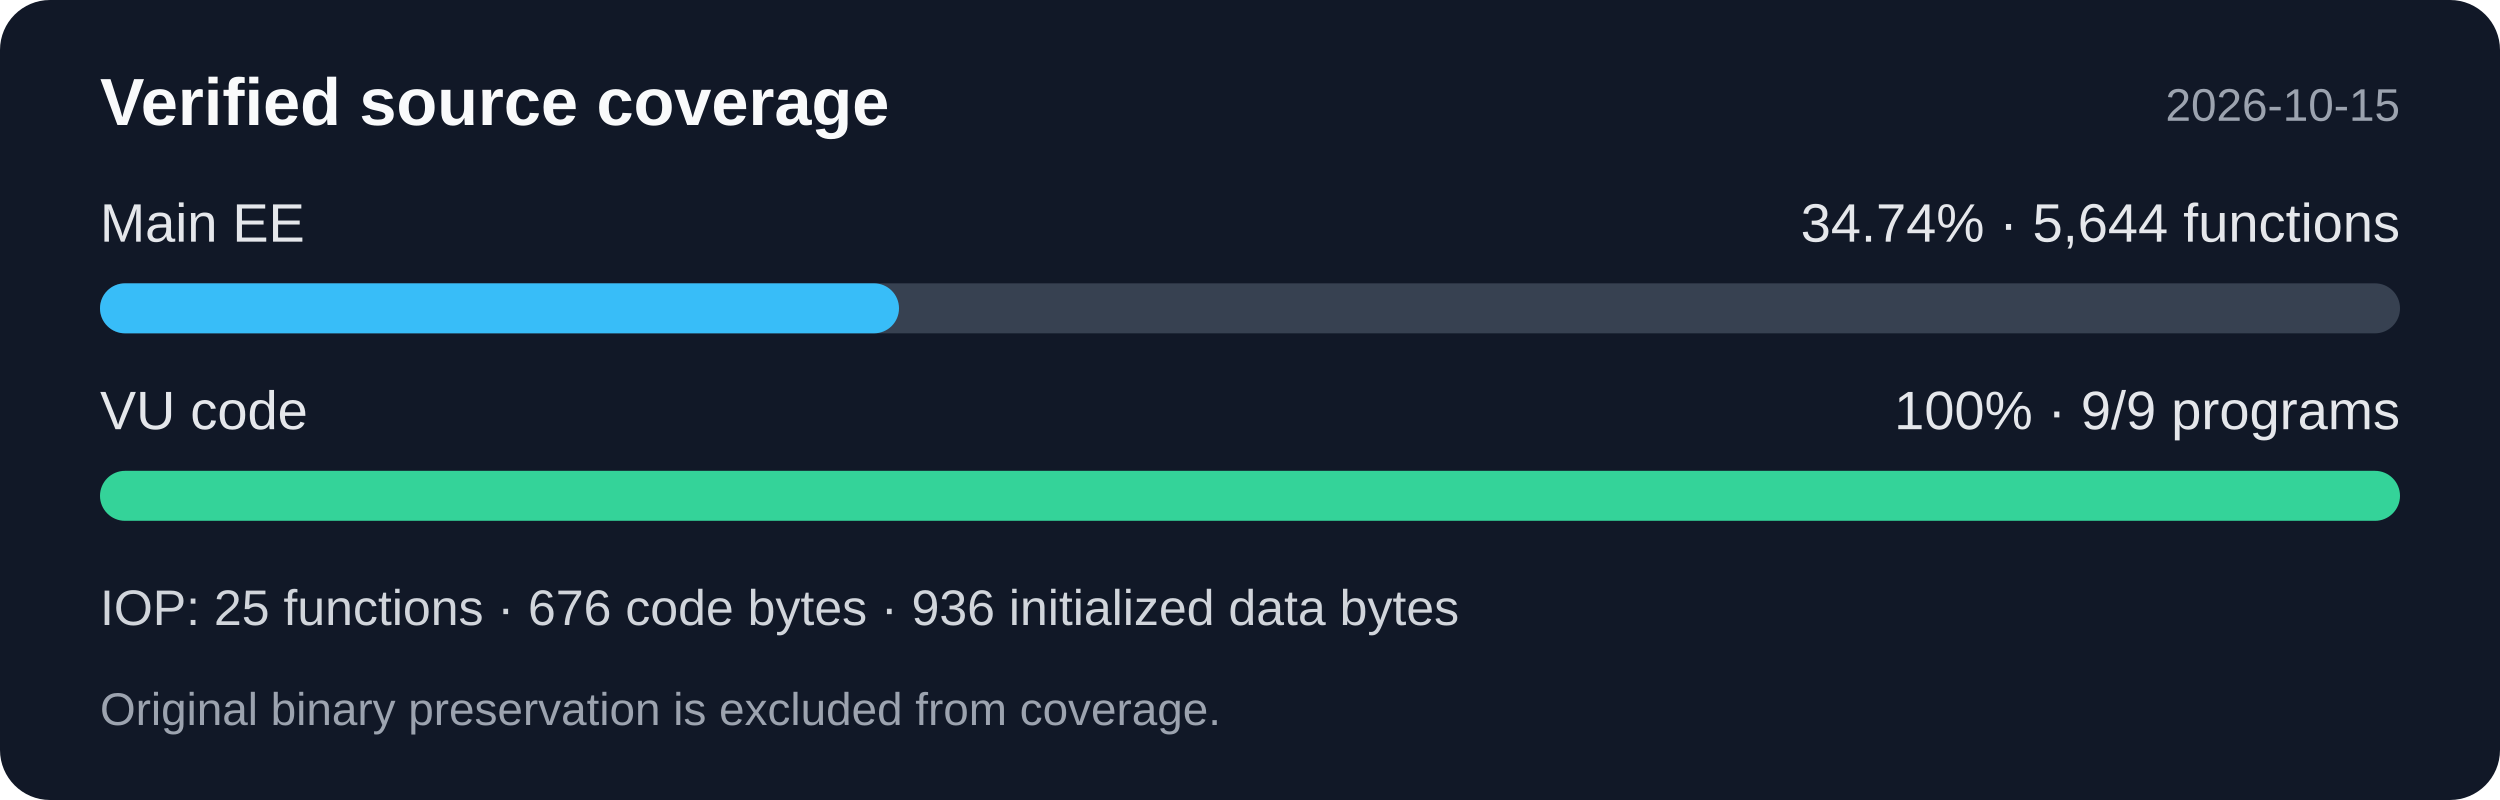
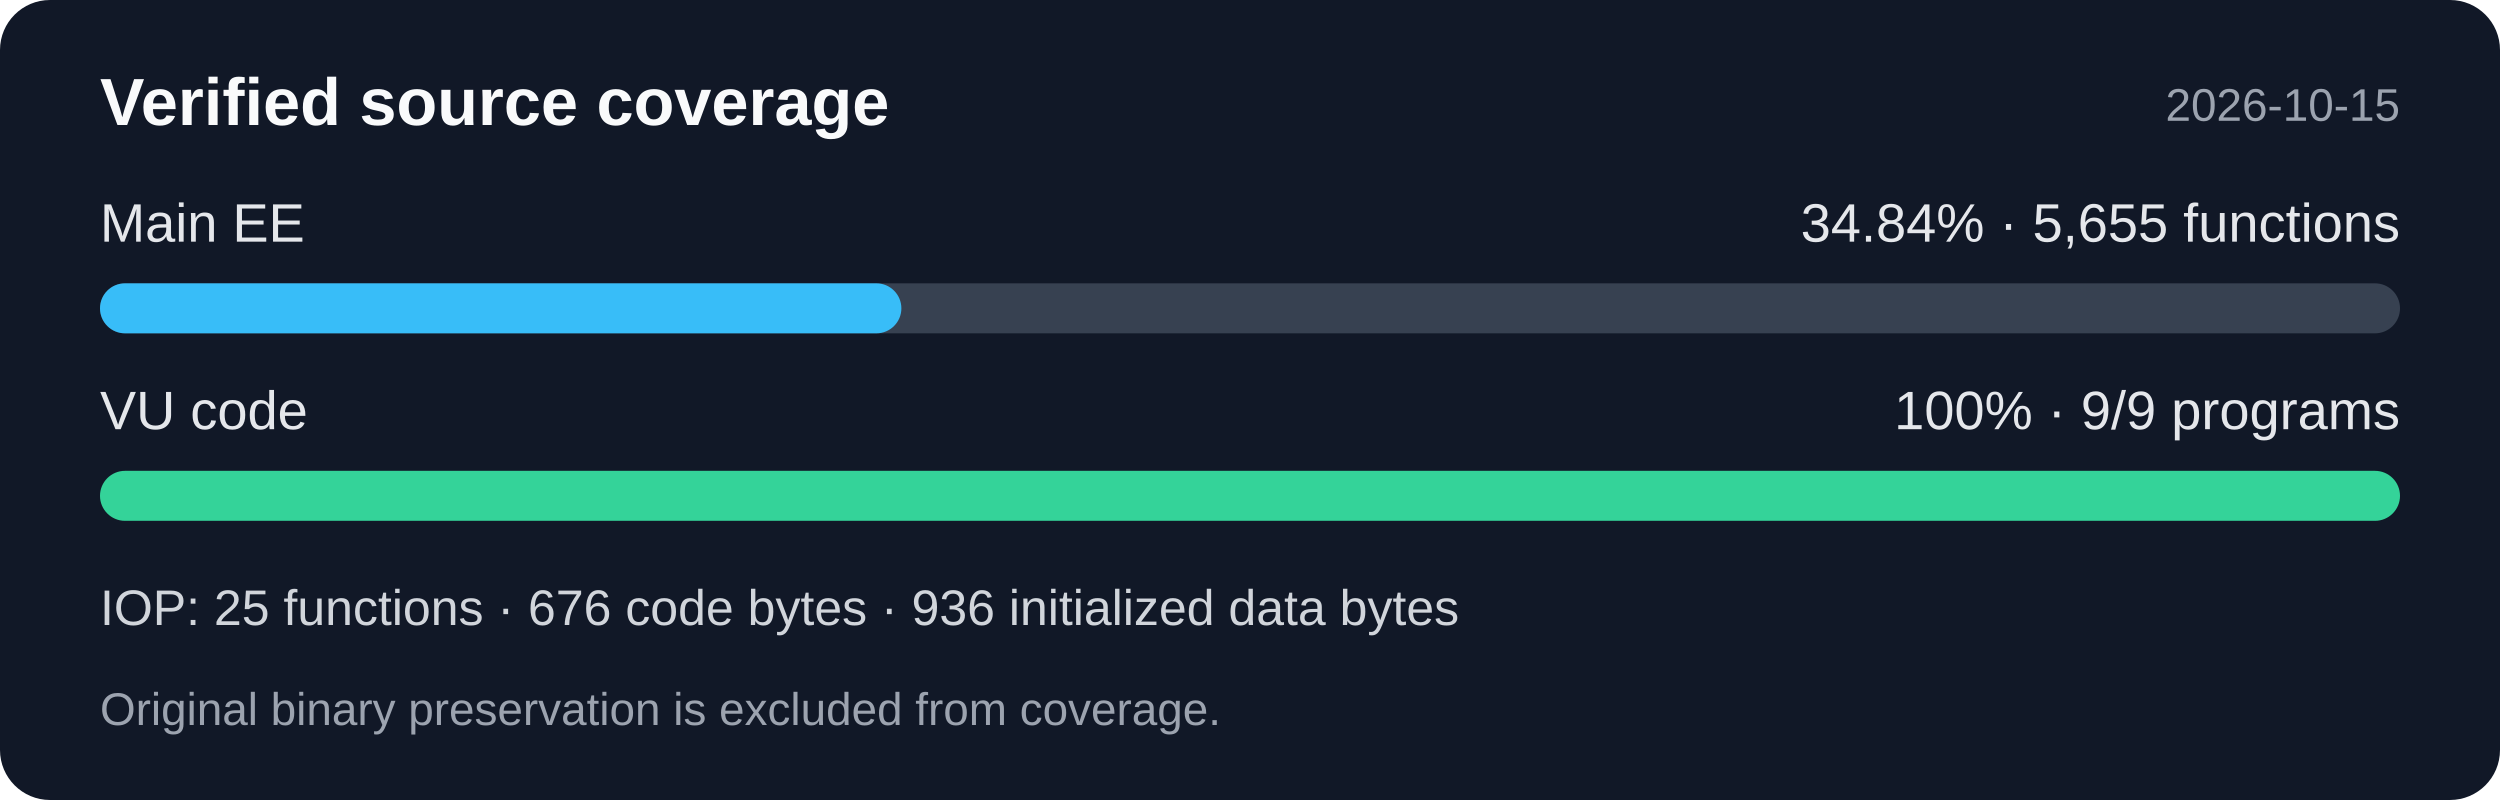
<svg xmlns="http://www.w3.org/2000/svg" width="600" height="192" viewBox="0 0 600 192" role="img" aria-labelledby="title desc">
  <rect width="600" height="192" rx="12" fill="#111827" />
  <g font-family="Segoe UI,Arial,sans-serif">
    <text x="24" y="30" fill="#f9fafb" font-size="16" font-weight="600">Verified source coverage</text>
    <text x="576" y="29" fill="#9ca3af" font-size="11" text-anchor="end">2026-10-15</text>
    <text x="24" y="58" fill="#e5e7eb" font-size="13">Main EE</text>
-     <text x="576" y="58" fill="#e5e7eb" font-size="13" text-anchor="end">34.74% · 5,644 functions</text>
+     <text x="576" y="58" fill="#e5e7eb" font-size="13" text-anchor="end">34.84% · 5,655 functions</text>
    <rect x="24" y="68" width="552" height="12" rx="6" fill="#374151" />
-     <rect x="24" y="68" width="191.763" height="12" rx="6" fill="#38bdf8" />
+     <rect x="24" y="68" width="192.33" height="12" rx="6" fill="#38bdf8" />
    <text x="24" y="103" fill="#e5e7eb" font-size="13">VU code</text>
    <text x="576" y="103" fill="#e5e7eb" font-size="13" text-anchor="end">100% · 9/9 programs</text>
    <rect x="24" y="113" width="552" height="12" rx="6" fill="#34d399" />
    <text x="24" y="150" fill="#d1d5db" font-size="12">IOP: 25 functions · 676 code bytes · 936 initialized data bytes</text>
    <text x="24" y="174" fill="#9ca3af" font-size="11">Original binary preservation is excluded from coverage.</text>
  </g>
</svg>
